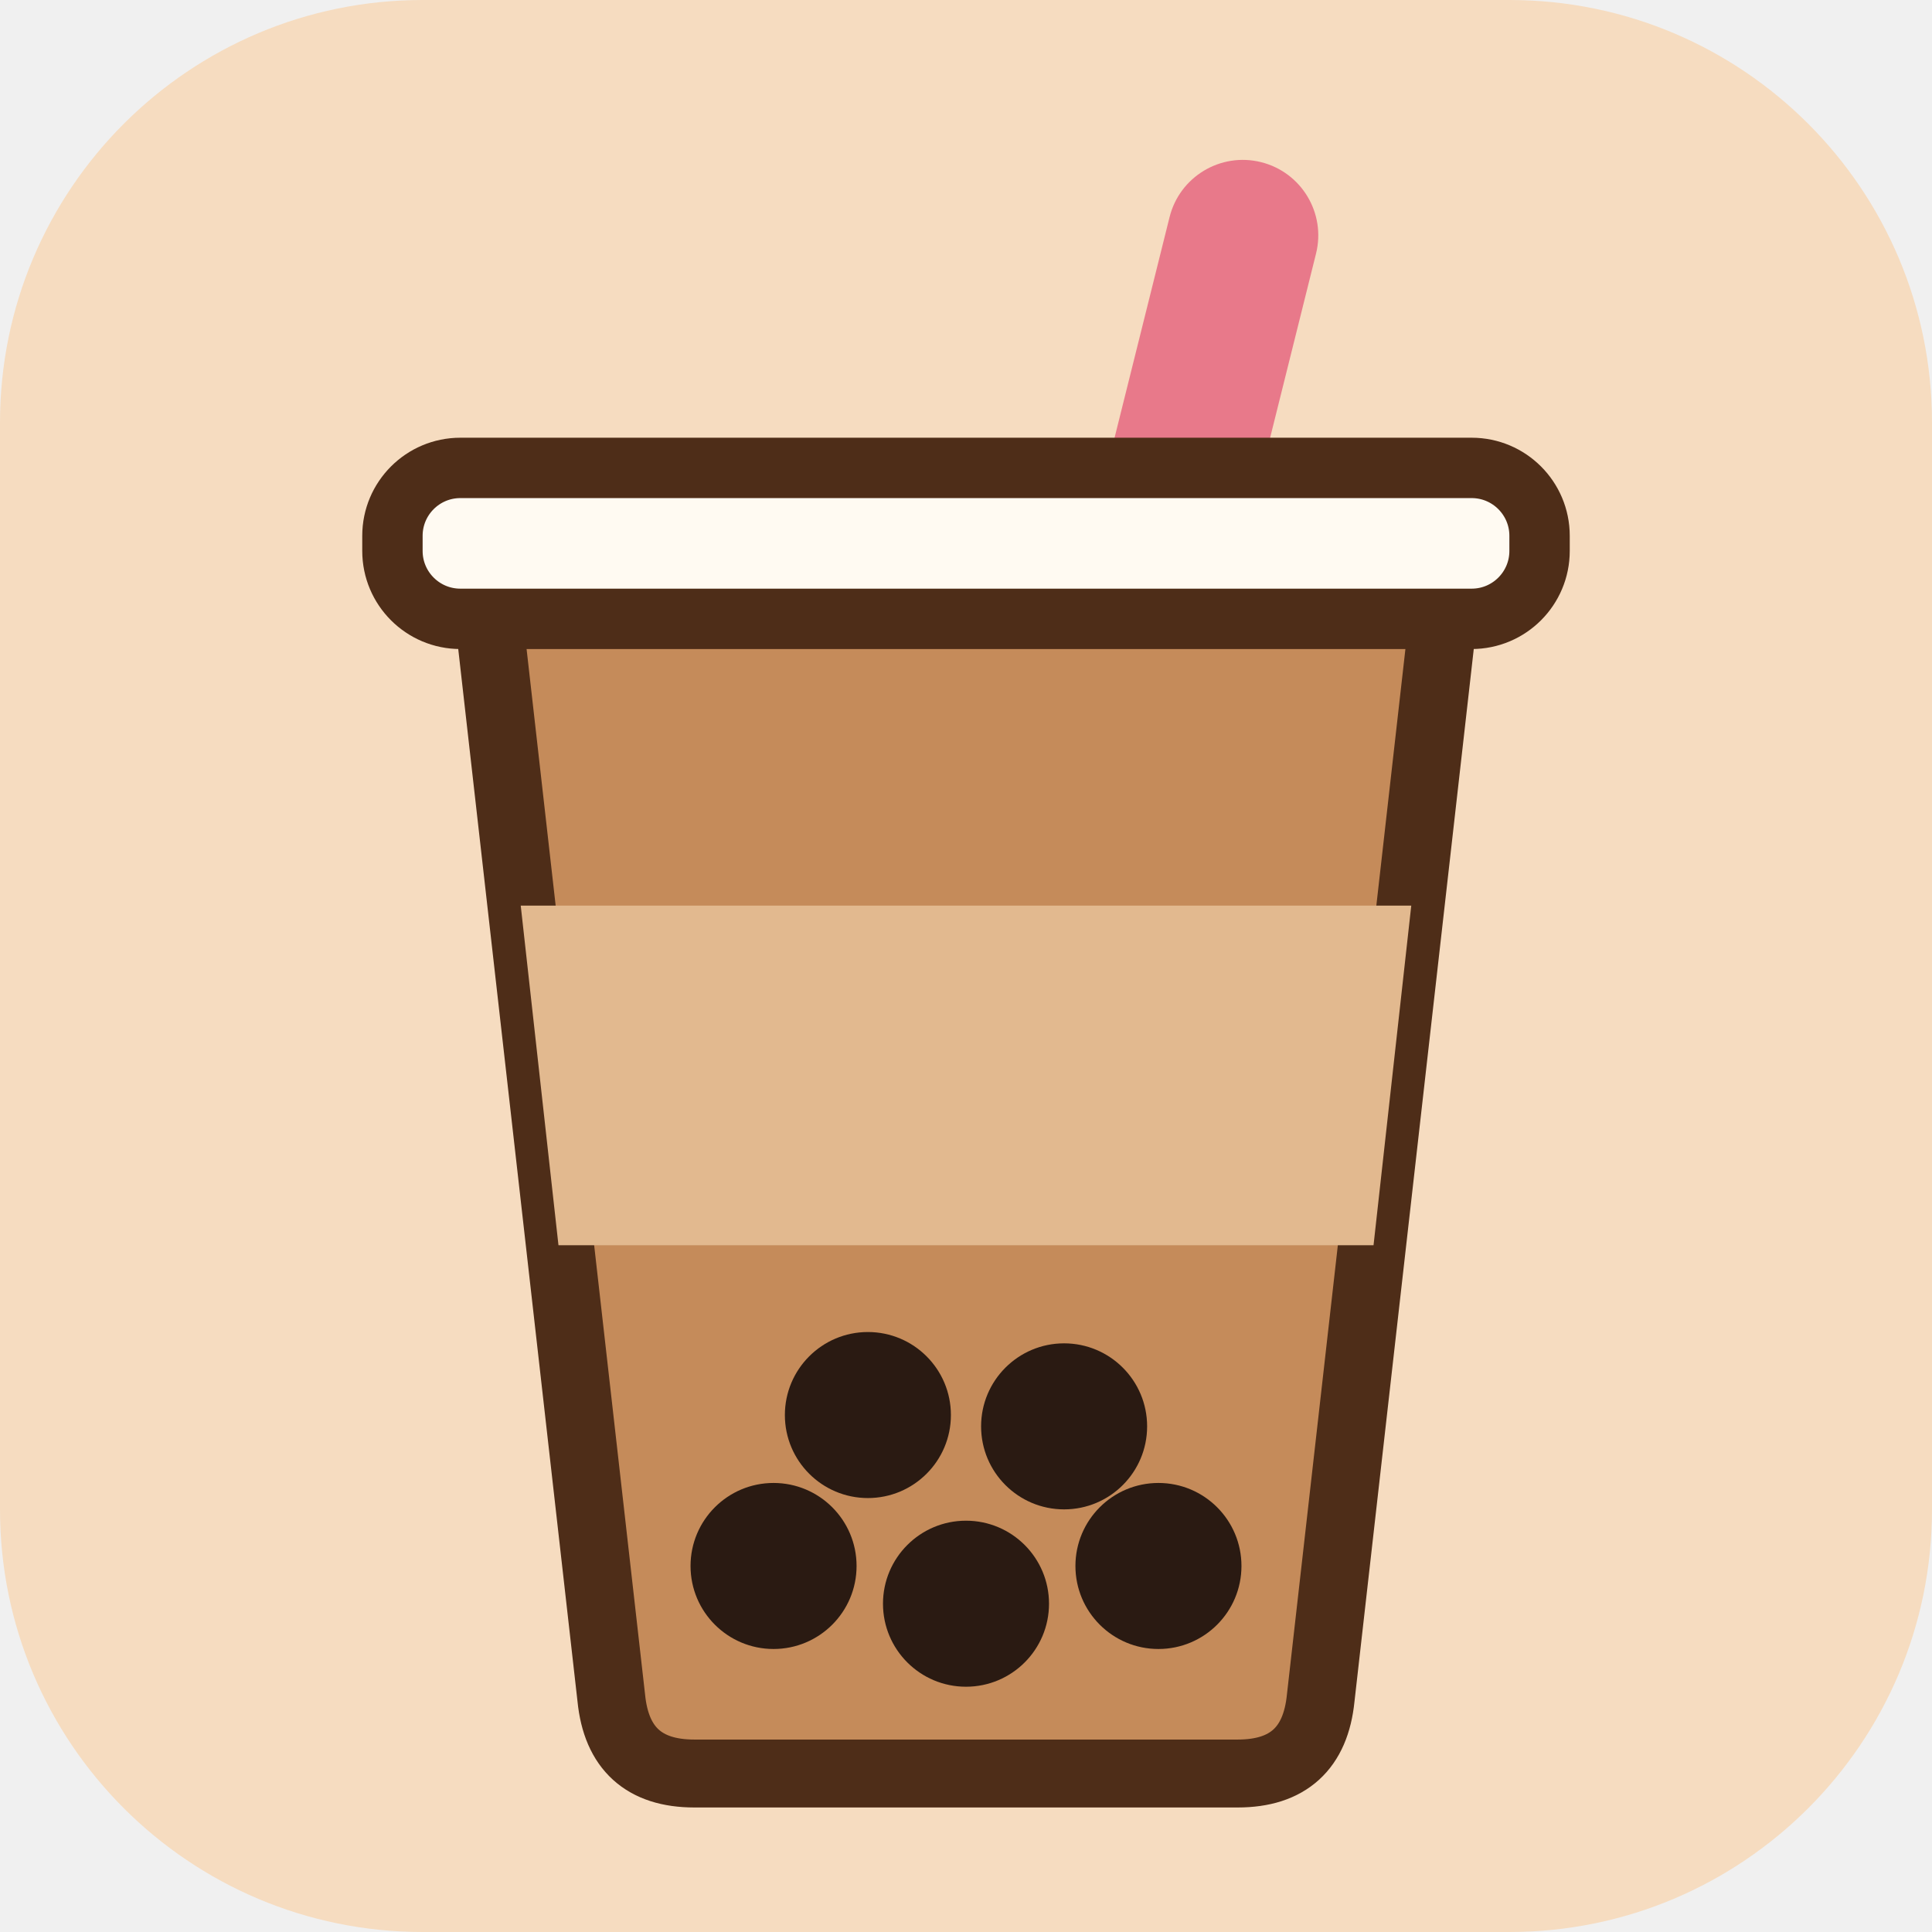
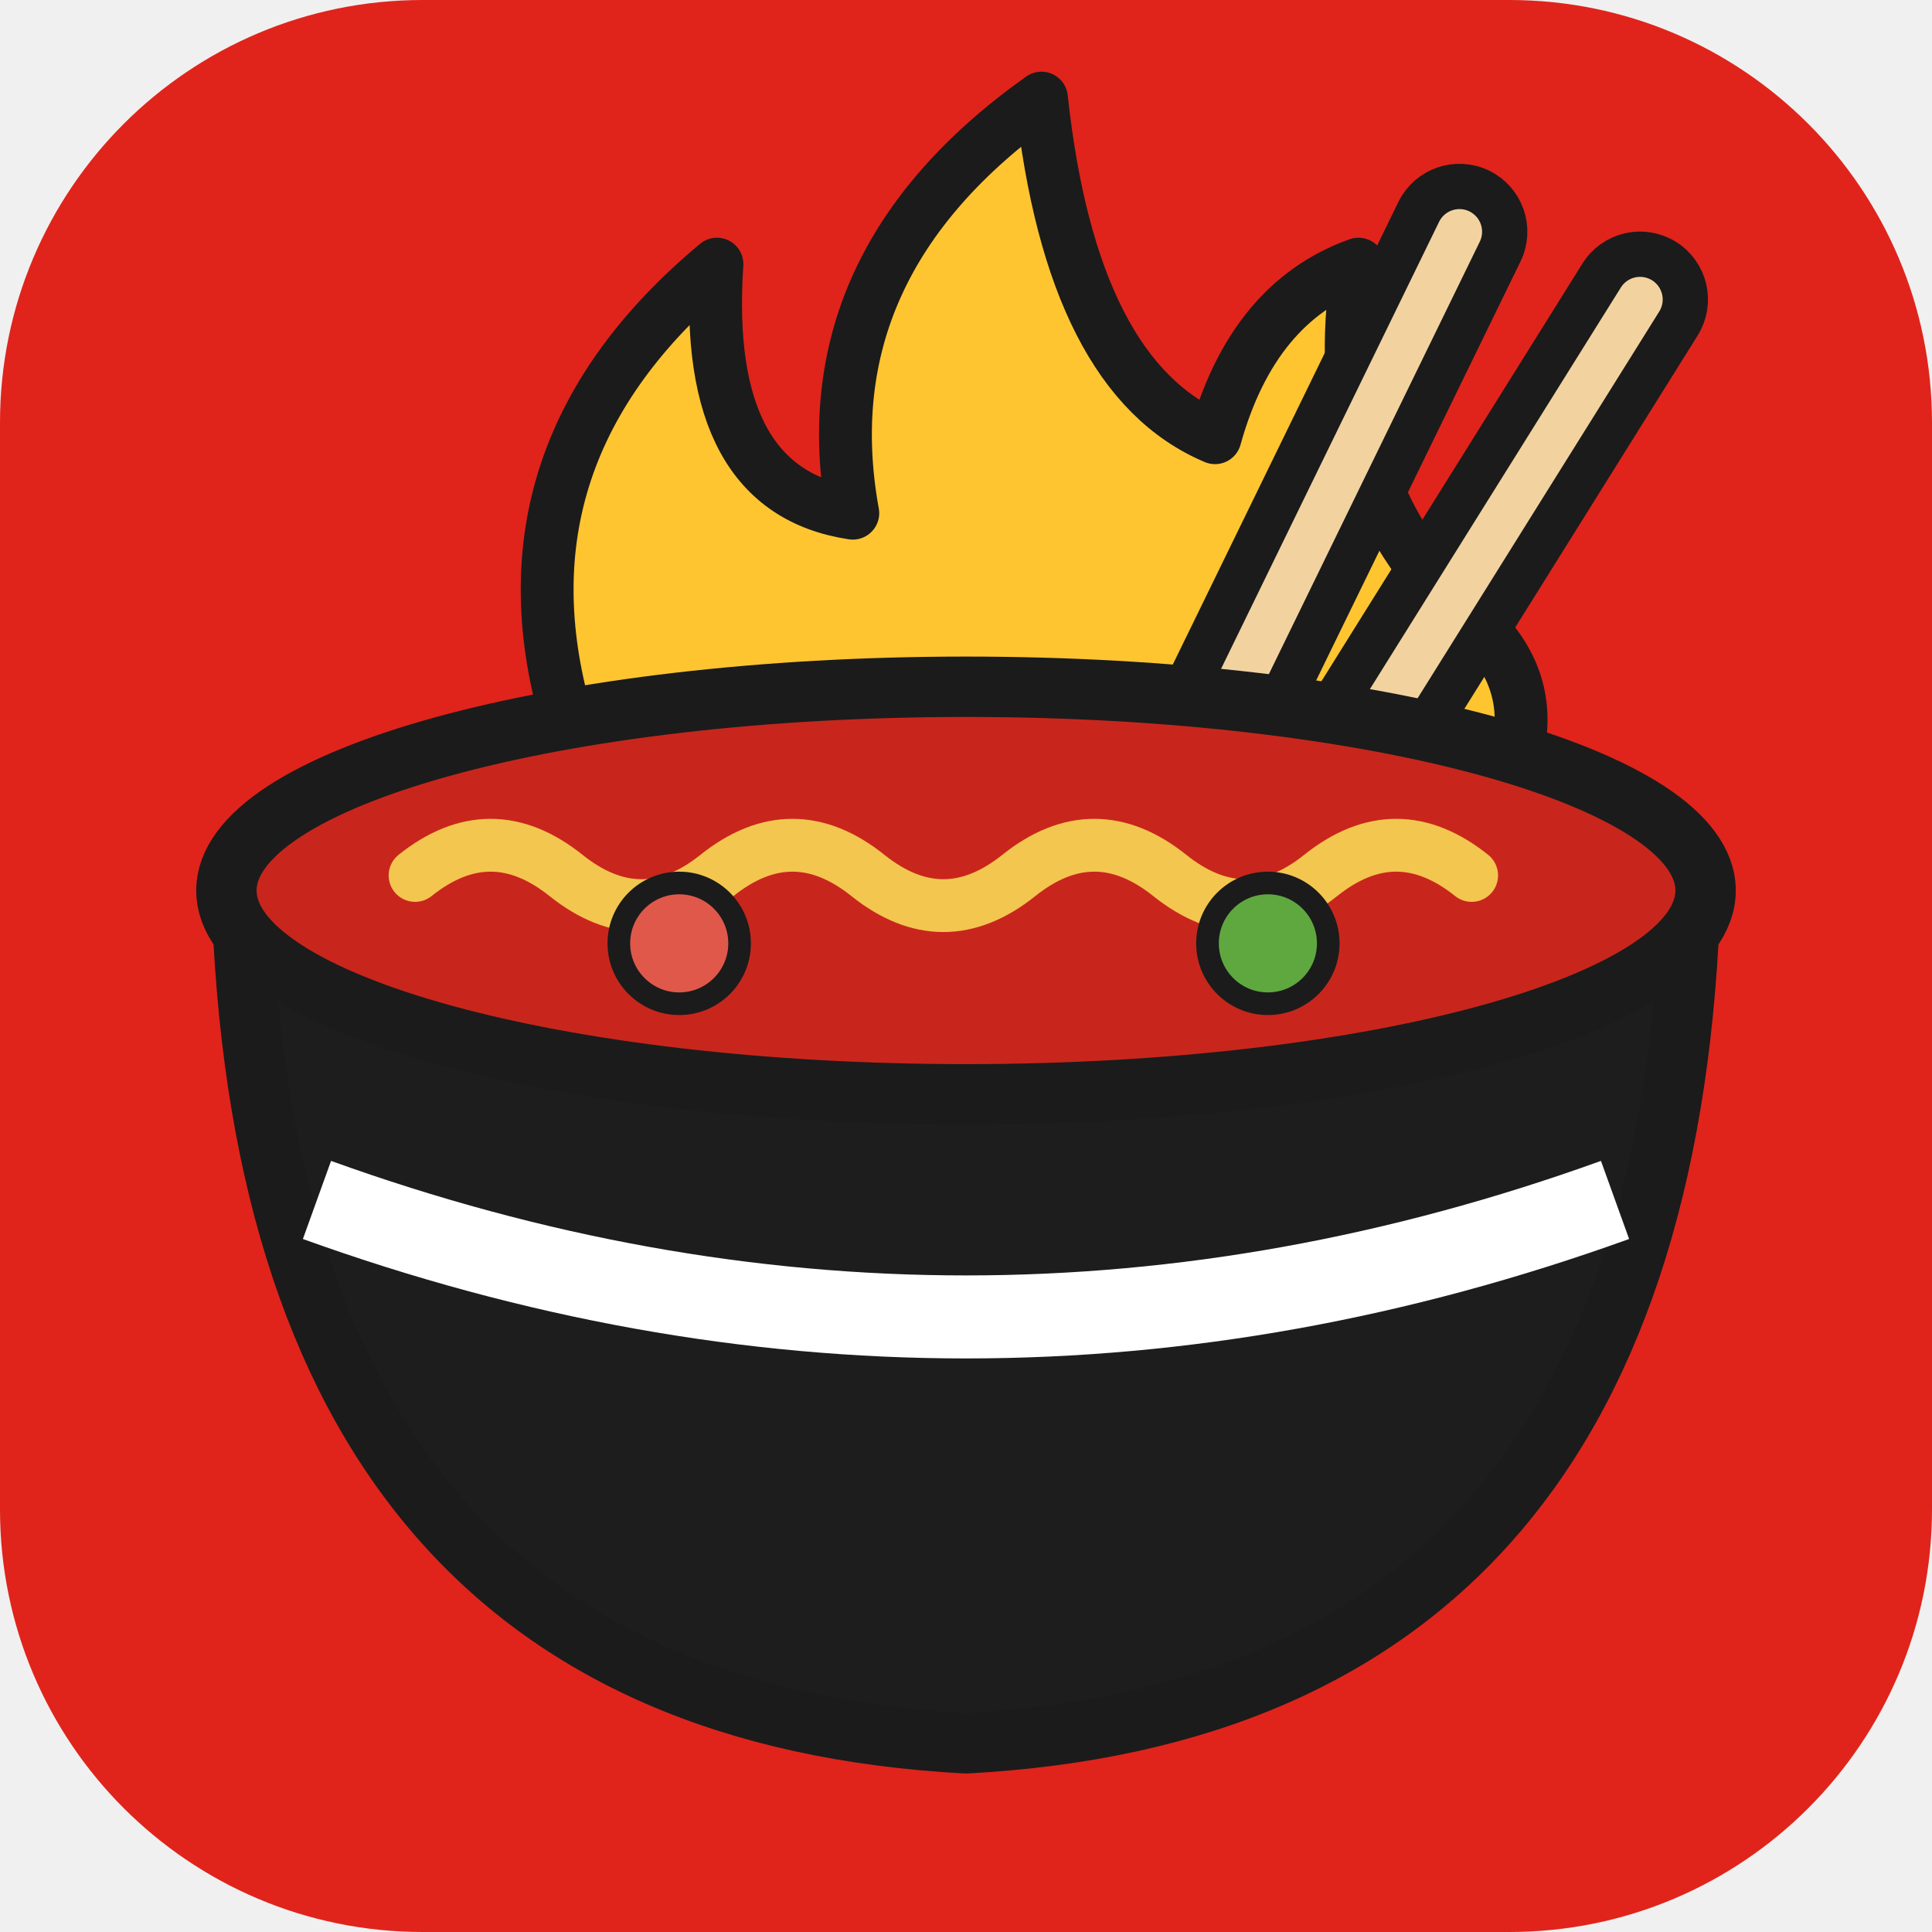
<svg xmlns="http://www.w3.org/2000/svg" viewBox="0 0 512 512">
-   <rect width="512" height="512" rx="112" fill="#f6dcc0" />
-   <rect x="290" y="40" width="40" height="200" rx="20" fill="#e8798a" transform="rotate(14 310 140)" />
-   <path d="M128 150 H384 L350 450 Q348 470 328 470 H184 Q164 470 162 450 Z" fill="#c58b5a" stroke="#4e2d18" stroke-width="18" stroke-linejoin="round" />
-   <path d="M138 240 H374 L364 330 H148 Z" fill="#e2b98f" />
-   <g fill="#2a1a12">
-     <circle cx="205" cy="415" r="22" />
-     <circle cx="256" cy="425" r="22" />
-     <circle cx="307" cy="415" r="22" />
-     <circle cx="230" cy="375" r="22" />
-     <circle cx="282" cy="378" r="22" />
-   </g>
-   <rect x="104" y="124" width="304" height="40" rx="18" fill="#fffaf2" stroke="#4e2d18" stroke-width="16" />
+   <rect width="512" height="512" rx="112" fill="#e0241b" />
+   <path d="M150 190 Q130 120 190 70 Q186 130 226 136 Q214 70 276 26 Q284 100 322 116 Q332 80 360 70 Q350 130 392 166 Q412 186 396 214 Z" fill="#ffc531" stroke="#1b1b1b" stroke-width="14" stroke-linejoin="round" />
+   <rect x="334" y="40" width="24" height="210" rx="12" fill="#f2d3a0" stroke="#1b1b1b" stroke-width="12" transform="rotate(26 346 145)" />
+   <rect x="376" y="54" width="24" height="200" rx="12" fill="#f2d3a0" stroke="#1b1b1b" stroke-width="12" transform="rotate(32 388 154)" />
+   <path d="M64 236 Q70 452 256 462 Q442 452 448 236 Z" fill="#1d1d1d" stroke="#1b1b1b" stroke-width="16" stroke-linejoin="round" />
+   <path d="M84 318 Q256 380 428 318" stroke="#ffffff" stroke-width="22" fill="none" />
+   <ellipse cx="256" cy="236" rx="196" ry="54" fill="#c8261c" stroke="#1b1b1b" stroke-width="16" />
+   <path d="M110 232 q20 -16 40 0 t40 0 t40 0 t40 0 t40 0 t40 0 t40 0" stroke="#f3c64f" stroke-width="14" fill="none" stroke-linecap="round" />
+   <circle cx="180" cy="250" r="16" fill="#e0584a" stroke="#1b1b1b" stroke-width="6" />
+   <circle cx="336" cy="250" r="16" fill="#5fa83f" stroke="#1b1b1b" stroke-width="6" />
</svg>
